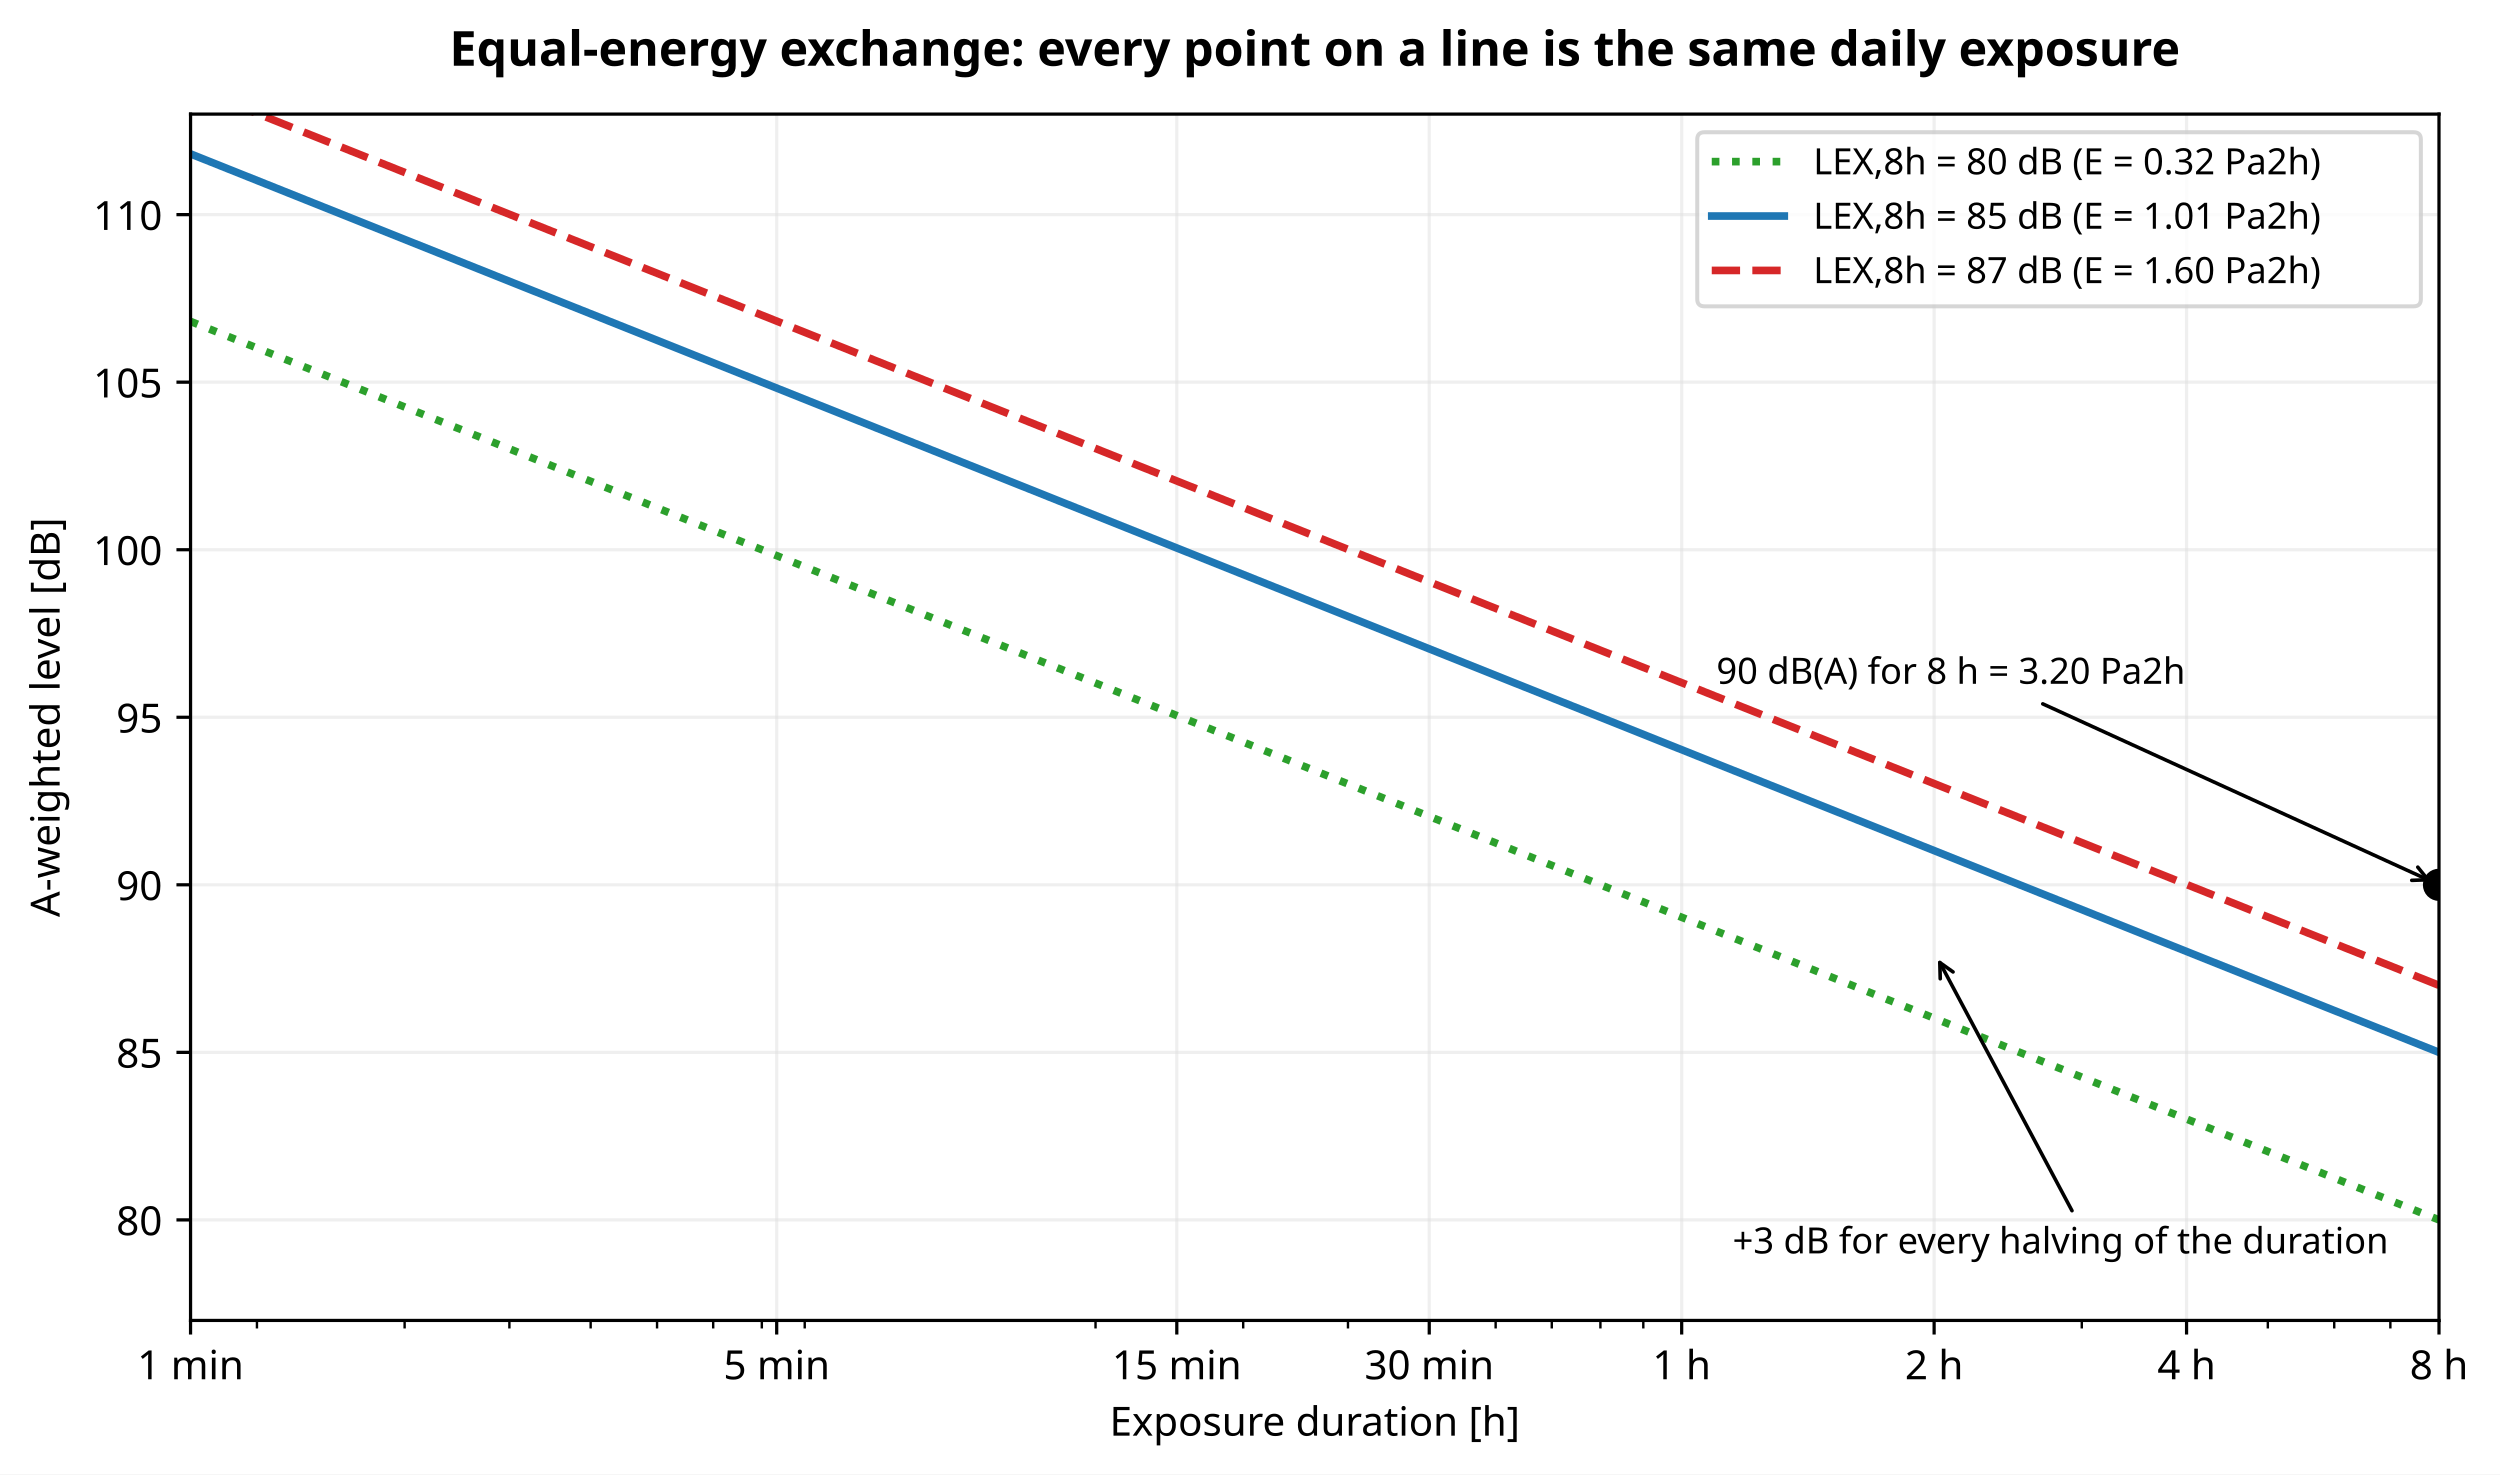
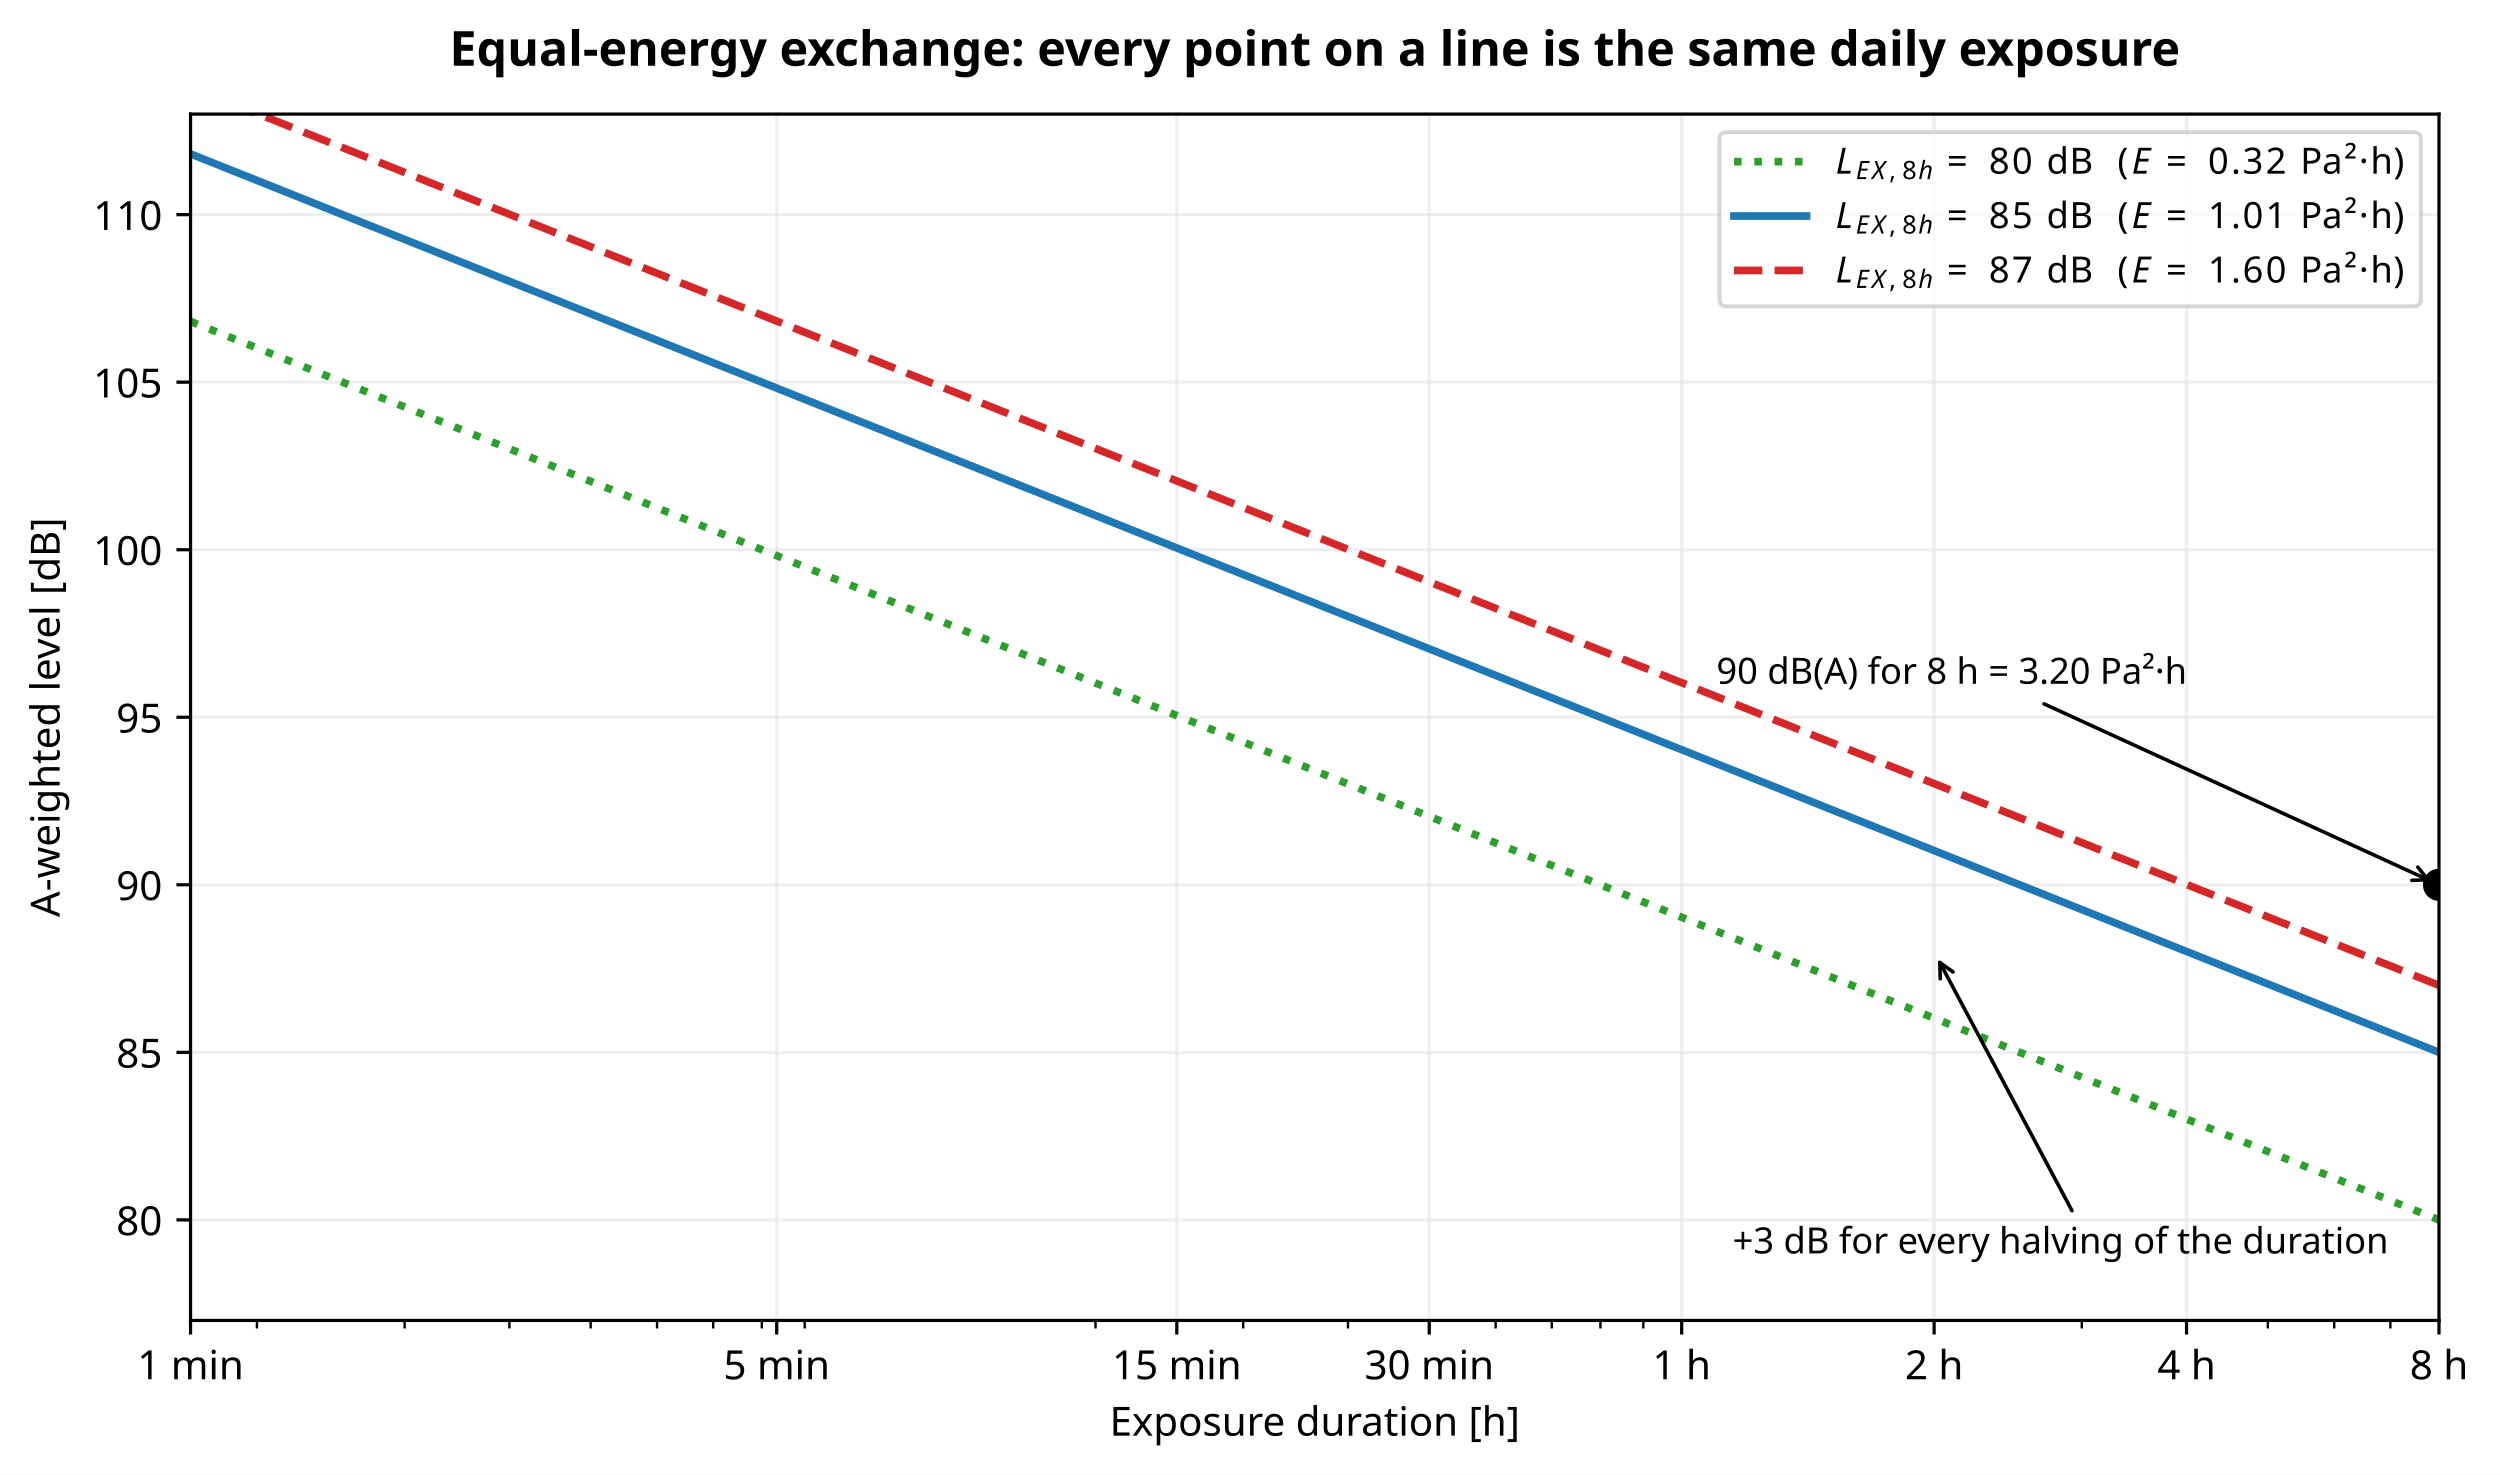
<svg xmlns="http://www.w3.org/2000/svg" xmlns:xlink="http://www.w3.org/1999/xlink" width="620.427pt" height="365.896pt" viewBox="0 0 620.427 365.896" version="1.1">
  <defs>
    <style type="text/css">*{stroke-linejoin: round; stroke-linecap: butt}</style>
  </defs>
  <g id="figure_1">
    <g id="patch_1">
      <path d="M 0 365.896  L 620.427 365.896  L 620.427 0  L 0 0  z " style="fill: #ffffff" />
    </g>
    <g id="axes_1">
      <g id="patch_2">
        <path d="M 47.288 327.694  L 605.288 327.694  L 605.288 28.318  L 47.288 28.318  z " style="fill: #ffffff" />
      </g>
      <g id="matplotlib.axis_1">
        <g id="xtick_1">
          <g id="line2d_1">
            <path d="M 47.288 327.694  L 47.288 28.318  " clip-path="url(#p1dae5eba47)" style="fill: none; stroke: #e0e0e0; stroke-opacity: 0.5; stroke-width: 0.8; stroke-linecap: square" />
          </g>
          <g id="line2d_2">
            <defs>
              <path id="m3d27035b55" d="M 0 0  L 0 3.5  " style="stroke: #000000; stroke-width: 0.8" />
            </defs>
            <g>
              <use xlink:href="#m3d27035b55" x="47.288" y="327.694" style="stroke: #000000; stroke-width: 0.8" />
            </g>
          </g>
          <g id="text_1">
            <text style="font-size: 10px; font-family: sans-serif; text-anchor: middle" x="47.288" y="342.293" transform="rotate(-0 47.28828 342.2926)">1 min</text>
          </g>
        </g>
        <g id="xtick_2">
          <g id="line2d_3">
            <path d="M 192.753 327.694  L 192.753 28.318  " clip-path="url(#p1dae5eba47)" style="fill: none; stroke: #e0e0e0; stroke-opacity: 0.5; stroke-width: 0.8; stroke-linecap: square" />
          </g>
          <g id="line2d_4">
            <g>
              <use xlink:href="#m3d27035b55" x="192.753" y="327.694" style="stroke: #000000; stroke-width: 0.8" />
            </g>
          </g>
          <g id="text_2">
            <text style="font-size: 10px; font-family: sans-serif; text-anchor: middle" x="192.753" y="342.293" transform="rotate(-0 192.7527 342.2926)">5 min</text>
          </g>
        </g>
        <g id="xtick_3">
          <g id="line2d_5">
            <path d="M 292.048 327.694  L 292.048 28.318  " clip-path="url(#p1dae5eba47)" style="fill: none; stroke: #e0e0e0; stroke-opacity: 0.5; stroke-width: 0.8; stroke-linecap: square" />
          </g>
          <g id="line2d_6">
            <g>
              <use xlink:href="#m3d27035b55" x="292.048" y="327.694" style="stroke: #000000; stroke-width: 0.8" />
            </g>
          </g>
          <g id="text_3">
            <text style="font-size: 10px; font-family: sans-serif; text-anchor: middle" x="292.048" y="342.293" transform="rotate(-0 292.0477 342.2926)">15 min</text>
          </g>
        </g>
        <g id="xtick_4">
          <g id="line2d_7">
            <path d="M 354.696 327.694  L 354.696 28.318  " clip-path="url(#p1dae5eba47)" style="fill: none; stroke: #e0e0e0; stroke-opacity: 0.5; stroke-width: 0.8; stroke-linecap: square" />
          </g>
          <g id="line2d_8">
            <g>
              <use xlink:href="#m3d27035b55" x="354.696" y="327.694" style="stroke: #000000; stroke-width: 0.8" />
            </g>
          </g>
          <g id="text_4">
            <text style="font-size: 10px; font-family: sans-serif; text-anchor: middle" x="354.696" y="342.293" transform="rotate(-0 354.6958 342.2926)">30 min</text>
          </g>
        </g>
        <g id="xtick_5">
          <g id="line2d_9">
            <path d="M 417.344 327.694  L 417.344 28.318  " clip-path="url(#p1dae5eba47)" style="fill: none; stroke: #e0e0e0; stroke-opacity: 0.5; stroke-width: 0.8; stroke-linecap: square" />
          </g>
          <g id="line2d_10">
            <g>
              <use xlink:href="#m3d27035b55" x="417.344" y="327.694" style="stroke: #000000; stroke-width: 0.8" />
            </g>
          </g>
          <g id="text_5">
            <text style="font-size: 10px; font-family: sans-serif; text-anchor: middle" x="417.344" y="342.293" transform="rotate(-0 417.3439 342.2926)">1 h</text>
          </g>
        </g>
        <g id="xtick_6">
          <g id="line2d_11">
            <path d="M 479.992 327.694  L 479.992 28.318  " clip-path="url(#p1dae5eba47)" style="fill: none; stroke: #e0e0e0; stroke-opacity: 0.5; stroke-width: 0.8; stroke-linecap: square" />
          </g>
          <g id="line2d_12">
            <g>
              <use xlink:href="#m3d27035b55" x="479.992" y="327.694" style="stroke: #000000; stroke-width: 0.8" />
            </g>
          </g>
          <g id="text_6">
            <text style="font-size: 10px; font-family: sans-serif; text-anchor: middle" x="479.992" y="342.293" transform="rotate(-0 479.992 342.2926)">2 h</text>
          </g>
        </g>
        <g id="xtick_7">
          <g id="line2d_13">
            <path d="M 542.64 327.694  L 542.64 28.318  " clip-path="url(#p1dae5eba47)" style="fill: none; stroke: #e0e0e0; stroke-opacity: 0.5; stroke-width: 0.8; stroke-linecap: square" />
          </g>
          <g id="line2d_14">
            <g>
              <use xlink:href="#m3d27035b55" x="542.64" y="327.694" style="stroke: #000000; stroke-width: 0.8" />
            </g>
          </g>
          <g id="text_7">
            <text style="font-size: 10px; font-family: sans-serif; text-anchor: middle" x="542.64" y="342.293" transform="rotate(-0 542.6402 342.2926)">4 h</text>
          </g>
        </g>
        <g id="xtick_8">
          <g id="line2d_15">
            <path d="M 605.288 327.694  L 605.288 28.318  " clip-path="url(#p1dae5eba47)" style="fill: none; stroke: #e0e0e0; stroke-opacity: 0.5; stroke-width: 0.8; stroke-linecap: square" />
          </g>
          <g id="line2d_16">
            <g>
              <use xlink:href="#m3d27035b55" x="605.288" y="327.694" style="stroke: #000000; stroke-width: 0.8" />
            </g>
          </g>
          <g id="text_8">
            <text style="font-size: 10px; font-family: sans-serif; text-anchor: middle" x="605.288" y="342.293" transform="rotate(-0 605.2883 342.2926)">8 h</text>
          </g>
        </g>
        <g id="xtick_9">
          <g id="line2d_17">
            <defs>
              <path id="md1b22fa4b4" d="M 0 0  L 0 2  " style="stroke: #000000; stroke-width: 0.6" />
            </defs>
            <g>
              <use xlink:href="#md1b22fa4b4" x="63.767" y="327.694" style="stroke: #000000; stroke-width: 0.6" />
            </g>
          </g>
        </g>
        <g id="xtick_10">
          <g id="line2d_18">
            <g>
              <use xlink:href="#md1b22fa4b4" x="100.414" y="327.694" style="stroke: #000000; stroke-width: 0.6" />
            </g>
          </g>
        </g>
        <g id="xtick_11">
          <g id="line2d_19">
            <g>
              <use xlink:href="#md1b22fa4b4" x="126.415" y="327.694" style="stroke: #000000; stroke-width: 0.6" />
            </g>
          </g>
        </g>
        <g id="xtick_12">
          <g id="line2d_20">
            <g>
              <use xlink:href="#md1b22fa4b4" x="146.583" y="327.694" style="stroke: #000000; stroke-width: 0.6" />
            </g>
          </g>
        </g>
        <g id="xtick_13">
          <g id="line2d_21">
            <g>
              <use xlink:href="#md1b22fa4b4" x="163.062" y="327.694" style="stroke: #000000; stroke-width: 0.6" />
            </g>
          </g>
        </g>
        <g id="xtick_14">
          <g id="line2d_22">
            <g>
              <use xlink:href="#md1b22fa4b4" x="176.994" y="327.694" style="stroke: #000000; stroke-width: 0.6" />
            </g>
          </g>
        </g>
        <g id="xtick_15">
          <g id="line2d_23">
            <g>
              <use xlink:href="#md1b22fa4b4" x="189.063" y="327.694" style="stroke: #000000; stroke-width: 0.6" />
            </g>
          </g>
        </g>
        <g id="xtick_16">
          <g id="line2d_24">
            <g>
              <use xlink:href="#md1b22fa4b4" x="199.709" y="327.694" style="stroke: #000000; stroke-width: 0.6" />
            </g>
          </g>
        </g>
        <g id="xtick_17">
          <g id="line2d_25">
            <g>
              <use xlink:href="#md1b22fa4b4" x="271.879" y="327.694" style="stroke: #000000; stroke-width: 0.6" />
            </g>
          </g>
        </g>
        <g id="xtick_18">
          <g id="line2d_26">
            <g>
              <use xlink:href="#md1b22fa4b4" x="308.526" y="327.694" style="stroke: #000000; stroke-width: 0.6" />
            </g>
          </g>
        </g>
        <g id="xtick_19">
          <g id="line2d_27">
            <g>
              <use xlink:href="#md1b22fa4b4" x="334.528" y="327.694" style="stroke: #000000; stroke-width: 0.6" />
            </g>
          </g>
        </g>
        <g id="xtick_20">
          <g id="line2d_28">
            <g>
              <use xlink:href="#md1b22fa4b4" x="371.174" y="327.694" style="stroke: #000000; stroke-width: 0.6" />
            </g>
          </g>
        </g>
        <g id="xtick_21">
          <g id="line2d_29">
            <g>
              <use xlink:href="#md1b22fa4b4" x="385.107" y="327.694" style="stroke: #000000; stroke-width: 0.6" />
            </g>
          </g>
        </g>
        <g id="xtick_22">
          <g id="line2d_30">
            <g>
              <use xlink:href="#md1b22fa4b4" x="397.176" y="327.694" style="stroke: #000000; stroke-width: 0.6" />
            </g>
          </g>
        </g>
        <g id="xtick_23">
          <g id="line2d_31">
            <g>
              <use xlink:href="#md1b22fa4b4" x="407.821" y="327.694" style="stroke: #000000; stroke-width: 0.6" />
            </g>
          </g>
        </g>
        <g id="xtick_24">
          <g id="line2d_32">
            <g>
              <use xlink:href="#md1b22fa4b4" x="516.639" y="327.694" style="stroke: #000000; stroke-width: 0.6" />
            </g>
          </g>
        </g>
        <g id="xtick_25">
          <g id="line2d_33">
            <g>
              <use xlink:href="#md1b22fa4b4" x="562.808" y="327.694" style="stroke: #000000; stroke-width: 0.6" />
            </g>
          </g>
        </g>
        <g id="xtick_26">
          <g id="line2d_34">
            <g>
              <use xlink:href="#md1b22fa4b4" x="579.287" y="327.694" style="stroke: #000000; stroke-width: 0.6" />
            </g>
          </g>
        </g>
        <g id="xtick_27">
          <g id="line2d_35">
            <g>
              <use xlink:href="#md1b22fa4b4" x="593.219" y="327.694" style="stroke: #000000; stroke-width: 0.6" />
            </g>
          </g>
        </g>
        <g id="text_9">
          <text style="font-size: 10px; font-family: sans-serif; text-anchor: middle" x="326.288" y="356.293" transform="rotate(-0 326.2883 356.2933)">Exposure duration [h]</text>
        </g>
      </g>
      <g id="matplotlib.axis_2">
        <g id="ytick_1">
          <g id="line2d_36">
            <path d="M 47.288 302.746  L 605.288 302.746  " clip-path="url(#p1dae5eba47)" style="fill: none; stroke: #e0e0e0; stroke-opacity: 0.5; stroke-width: 0.8; stroke-linecap: square" />
          </g>
          <g id="line2d_37">
            <defs>
              <path id="mef640d9f3a" d="M 0 0  L -3.5 0  " style="stroke: #000000; stroke-width: 0.8" />
            </defs>
            <g>
              <use xlink:href="#mef640d9f3a" x="47.288" y="302.746" style="stroke: #000000; stroke-width: 0.8" />
            </g>
          </g>
          <g id="text_10">
            <text style="font-size: 10px; font-family: sans-serif; text-anchor: end" x="40.288" y="306.545" transform="rotate(-0 40.28828 306.545)">80</text>
          </g>
        </g>
        <g id="ytick_2">
          <g id="line2d_38">
            <path d="M 47.288 261.166  L 605.288 261.166  " clip-path="url(#p1dae5eba47)" style="fill: none; stroke: #e0e0e0; stroke-opacity: 0.5; stroke-width: 0.8; stroke-linecap: square" />
          </g>
          <g id="line2d_39">
            <g>
              <use xlink:href="#mef640d9f3a" x="47.288" y="261.166" style="stroke: #000000; stroke-width: 0.8" />
            </g>
          </g>
          <g id="text_11">
            <text style="font-size: 10px; font-family: sans-serif; text-anchor: end" x="40.288" y="264.965" transform="rotate(-0 40.28828 264.965)">85</text>
          </g>
        </g>
        <g id="ytick_3">
          <g id="line2d_40">
            <path d="M 47.288 219.586  L 605.288 219.586  " clip-path="url(#p1dae5eba47)" style="fill: none; stroke: #e0e0e0; stroke-opacity: 0.5; stroke-width: 0.8; stroke-linecap: square" />
          </g>
          <g id="line2d_41">
            <g>
              <use xlink:href="#mef640d9f3a" x="47.288" y="219.586" style="stroke: #000000; stroke-width: 0.8" />
            </g>
          </g>
          <g id="text_12">
            <text style="font-size: 10px; font-family: sans-serif; text-anchor: end" x="40.288" y="223.385" transform="rotate(-0 40.28828 223.385)">90</text>
          </g>
        </g>
        <g id="ytick_4">
          <g id="line2d_42">
            <path d="M 47.288 178.006  L 605.288 178.006  " clip-path="url(#p1dae5eba47)" style="fill: none; stroke: #e0e0e0; stroke-opacity: 0.5; stroke-width: 0.8; stroke-linecap: square" />
          </g>
          <g id="line2d_43">
            <g>
              <use xlink:href="#mef640d9f3a" x="47.288" y="178.006" style="stroke: #000000; stroke-width: 0.8" />
            </g>
          </g>
          <g id="text_13">
            <text style="font-size: 10px; font-family: sans-serif; text-anchor: end" x="40.288" y="181.805" transform="rotate(-0 40.28828 181.805)">95</text>
          </g>
        </g>
        <g id="ytick_5">
          <g id="line2d_44">
            <path d="M 47.288 136.426  L 605.288 136.426  " clip-path="url(#p1dae5eba47)" style="fill: none; stroke: #e0e0e0; stroke-opacity: 0.5; stroke-width: 0.8; stroke-linecap: square" />
          </g>
          <g id="line2d_45">
            <g>
              <use xlink:href="#mef640d9f3a" x="47.288" y="136.426" style="stroke: #000000; stroke-width: 0.8" />
            </g>
          </g>
          <g id="text_14">
            <text style="font-size: 10px; font-family: sans-serif; text-anchor: end" x="40.288" y="140.225" transform="rotate(-0 40.28828 140.225)">100</text>
          </g>
        </g>
        <g id="ytick_6">
          <g id="line2d_46">
            <path d="M 47.288 94.846  L 605.288 94.846  " clip-path="url(#p1dae5eba47)" style="fill: none; stroke: #e0e0e0; stroke-opacity: 0.5; stroke-width: 0.8; stroke-linecap: square" />
          </g>
          <g id="line2d_47">
            <g>
              <use xlink:href="#mef640d9f3a" x="47.288" y="94.846" style="stroke: #000000; stroke-width: 0.8" />
            </g>
          </g>
          <g id="text_15">
            <text style="font-size: 10px; font-family: sans-serif; text-anchor: end" x="40.288" y="98.645" transform="rotate(-0 40.28828 98.64495)">105</text>
          </g>
        </g>
        <g id="ytick_7">
          <g id="line2d_48">
            <path d="M 47.288 53.266  L 605.288 53.266  " clip-path="url(#p1dae5eba47)" style="fill: none; stroke: #e0e0e0; stroke-opacity: 0.5; stroke-width: 0.8; stroke-linecap: square" />
          </g>
          <g id="line2d_49">
            <g>
              <use xlink:href="#mef640d9f3a" x="47.288" y="53.266" style="stroke: #000000; stroke-width: 0.8" />
            </g>
          </g>
          <g id="text_16">
            <text style="font-size: 10px; font-family: sans-serif; text-anchor: end" x="40.288" y="57.065" transform="rotate(-0 40.28828 57.06495)">110</text>
          </g>
        </g>
        <g id="text_17">
          <text style="font-size: 10px; font-family: sans-serif; text-anchor: middle" x="14.798" y="178.006" transform="rotate(-90 14.79844 178.0061)">A-weighted level [dB]</text>
        </g>
      </g>
      <g id="line2d_50">
        <path d="M 47.288 79.774  L 56.746 83.553  L 66.204 87.332  L 75.661 91.112  L 85.119 94.891  L 94.576 98.67  L 104.034 102.449  L 113.492 106.228  L 122.949 110.008  L 132.407 113.787  L 141.865 117.566  L 151.322 121.345  L 160.78 125.124  L 170.237 128.904  L 179.695 132.683  L 189.153 136.462  L 198.61 140.241  L 208.068 144.02  L 217.526 147.799  L 226.983 151.579  L 236.441 155.358  L 245.898 159.137  L 255.356 162.916  L 264.814 166.695  L 274.271 170.475  L 283.729 174.254  L 293.187 178.033  L 302.644 181.812  L 312.102 185.591  L 321.559 189.371  L 331.017 193.15  L 340.475 196.929  L 349.932 200.708  L 359.39 204.487  L 368.848 208.266  L 378.305 212.046  L 387.763 215.825  L 397.22 219.604  L 406.678 223.383  L 416.136 227.162  L 425.593 230.942  L 435.051 234.721  L 444.509 238.5  L 453.966 242.279  L 463.424 246.058  L 472.882 249.838  L 482.339 253.617  L 491.797 257.396  L 501.254 261.175  L 510.712 264.954  L 520.17 268.733  L 529.627 272.513  L 539.085 276.292  L 548.543 280.071  L 558 283.85  L 567.458 287.629  L 576.915 291.409  L 586.373 295.188  L 595.831 298.967  L 605.288 302.746  " clip-path="url(#p1dae5eba47)" style="fill: none; stroke-dasharray: 1.9,3.135; stroke-dashoffset: 0; stroke: #2ca02c; stroke-width: 1.9" />
      </g>
      <g id="line2d_51">
        <path d="M 47.288 38.194  L 56.746 41.973  L 66.204 45.752  L 75.661 49.532  L 85.119 53.311  L 94.576 57.09  L 104.034 60.869  L 113.492 64.648  L 122.949 68.428  L 132.407 72.207  L 141.865 75.986  L 151.322 79.765  L 160.78 83.544  L 170.237 87.324  L 179.695 91.103  L 189.153 94.882  L 198.61 98.661  L 208.068 102.44  L 217.526 106.219  L 226.983 109.999  L 236.441 113.778  L 245.898 117.557  L 255.356 121.336  L 264.814 125.115  L 274.271 128.895  L 283.729 132.674  L 293.187 136.453  L 302.644 140.232  L 312.102 144.011  L 321.559 147.791  L 331.017 151.57  L 340.475 155.349  L 349.932 159.128  L 359.39 162.907  L 368.848 166.686  L 378.305 170.466  L 387.763 174.245  L 397.22 178.024  L 406.678 181.803  L 416.136 185.582  L 425.593 189.362  L 435.051 193.141  L 444.509 196.92  L 453.966 200.699  L 463.424 204.478  L 472.882 208.258  L 482.339 212.037  L 491.797 215.816  L 501.254 219.595  L 510.712 223.374  L 520.17 227.153  L 529.627 230.933  L 539.085 234.712  L 548.543 238.491  L 558 242.27  L 567.458 246.049  L 576.915 249.829  L 586.373 253.608  L 595.831 257.387  L 605.288 261.166  " clip-path="url(#p1dae5eba47)" style="fill: none; stroke: #1f77b4; stroke-width: 1.9; stroke-linecap: square" />
      </g>
      <g id="line2d_52">
        <path d="M 47.288 21.562  L 56.746 25.341  L 66.204 29.12  L 75.661 32.9  L 85.119 36.679  L 94.576 40.458  L 104.034 44.237  L 113.492 48.016  L 122.949 51.796  L 132.407 55.575  L 141.865 59.354  L 151.322 63.133  L 160.78 66.912  L 170.237 70.692  L 179.695 74.471  L 189.153 78.25  L 198.61 82.029  L 208.068 85.808  L 217.526 89.587  L 226.983 93.367  L 236.441 97.146  L 245.898 100.925  L 255.356 104.704  L 264.814 108.483  L 274.271 112.263  L 283.729 116.042  L 293.187 119.821  L 302.644 123.6  L 312.102 127.379  L 321.559 131.159  L 331.017 134.938  L 340.475 138.717  L 349.932 142.496  L 359.39 146.275  L 368.848 150.054  L 378.305 153.834  L 387.763 157.613  L 397.22 161.392  L 406.678 165.171  L 416.136 168.95  L 425.593 172.73  L 435.051 176.509  L 444.509 180.288  L 453.966 184.067  L 463.424 187.846  L 472.882 191.626  L 482.339 195.405  L 491.797 199.184  L 501.254 202.963  L 510.712 206.742  L 520.17 210.521  L 529.627 214.301  L 539.085 218.08  L 548.543 221.859  L 558 225.638  L 567.458 229.417  L 576.915 233.197  L 586.373 236.976  L 595.831 240.755  L 605.288 244.534  " clip-path="url(#p1dae5eba47)" style="fill: none; stroke-dasharray: 7.03,3.04; stroke-dashoffset: 0; stroke: #d62728; stroke-width: 1.9" />
      </g>
      <g id="line2d_53">
        <defs>
          <path id="m55d2caf8b6" d="M 0 3.5  C 0.928 3.5 1.819 3.131 2.475 2.475  C 3.131 1.819 3.5 0.928 3.5 0  C 3.5 -0.928 3.131 -1.819 2.475 -2.475  C 1.819 -3.131 0.928 -3.5 0 -3.5  C -0.928 -3.5 -1.819 -3.131 -2.475 -2.475  C -3.131 -1.819 -3.5 -0.928 -3.5 0  C -3.5 0.928 -3.131 1.819 -2.475 2.475  C -1.819 3.131 -0.928 3.5 0 3.5  z " style="stroke: #000000" />
        </defs>
        <g clip-path="url(#p1dae5eba47)">
          <use xlink:href="#m55d2caf8b6" x="605.288" y="219.586" style="stroke: #000000" />
        </g>
      </g>
      <g id="patch_3">
        <path d="M 47.288 327.694  L 47.288 28.318  " style="fill: none; stroke: #000000; stroke-width: 0.8; stroke-linejoin: miter; stroke-linecap: square" />
      </g>
      <g id="patch_4">
        <path d="M 605.288 327.694  L 605.288 28.318  " style="fill: none; stroke: #000000; stroke-width: 0.8; stroke-linejoin: miter; stroke-linecap: square" />
      </g>
      <g id="patch_5">
        <path d="M 47.288 327.694  L 605.288 327.694  " style="fill: none; stroke: #000000; stroke-width: 0.8; stroke-linejoin: miter; stroke-linecap: square" />
      </g>
      <g id="patch_6">
        <path d="M 47.288 28.318  L 605.288 28.318  " style="fill: none; stroke: #000000; stroke-width: 0.8; stroke-linejoin: miter; stroke-linecap: square" />
      </g>
      <g id="patch_7">
-         <path d="M 506.957 174.681  Q 555.212 196.718 602.551 218.336  " style="fill: none; stroke: #000000; stroke-width: 0.9; stroke-linecap: round" />
-         <path d="M 600.024 215.204  L 602.551 218.336  L 598.529 218.478  " style="fill: none; stroke: #000000; stroke-width: 0.9; stroke-linecap: round" />
+         <path d="M 507.282 174.684  Q 555.377 196.719 602.558 218.335  " style="fill: none; stroke: #000000; stroke-width: 0.9; stroke-linecap: round" />
+         <path d="M 600.035 215.199  L 602.558 218.335  L 598.535 218.472  " style="fill: none; stroke: #000000; stroke-width: 0.9; stroke-linecap: round" />
      </g>
      <g id="text_18">
-         <text style="font-size: 9px; font-family: sans-serif; text-anchor: start" x="425.958" y="169.69" transform="rotate(-0 425.9582 169.6901)">90 dB(A) for 8 h = 3.20 Pa2h</text>
+         <text style="font-size: 9px; font-family: sans-serif; text-anchor: start" x="425.958" y="169.69" transform="rotate(-0 425.9582 169.6901)">90 dB(A) for 8 h = 3.20 Pa²·h</text>
      </g>
      <g id="patch_8">
        <path d="M 514.205 300.457  Q 497.569 269.221 481.407 238.875  " style="fill: none; stroke: #000000; stroke-width: 0.9; stroke-linecap: round" />
        <path d="M 481.51 242.898  L 481.407 238.875  L 484.688 241.206  " style="fill: none; stroke: #000000; stroke-width: 0.9; stroke-linecap: round" />
      </g>
      <g id="text_19">
        <text style="font-size: 9px; font-family: sans-serif; text-anchor: start" x="429.976" y="311.062" transform="rotate(-0 429.9759 311.0621)">+3 dB for every halving of the duration</text>
      </g>
      <g id="text_20">
        <text style="font-weight: 700; font-size: 12px; font-family: sans-serif; text-anchor: middle" x="326.288" y="16.318" transform="rotate(-0 326.2883 16.31812)">Equal-energy exchange: every point on a line is the same daily exposure</text>
      </g>
      <g id="legend_1">
        <g id="patch_9">
-           <path d="M 423.007 76.02  L 598.988 76.02  Q 600.788 76.02 600.788 74.22  L 600.788 34.618  Q 600.788 32.818 598.988 32.818  L 423.007 32.818  Q 421.207 32.818 421.207 34.618  L 421.207 74.22  Q 421.207 76.02 423.007 76.02  z " style="fill: #ffffff; opacity: 0.8; stroke: #cccccc; stroke-linejoin: miter" />
+           <path d="M 428.528 76.024  L 598.988 76.024  Q 600.788 76.024 600.788 74.224  L 600.788 34.618  Q 600.788 32.818 598.988 32.818  L 428.528 32.818  Q 426.728 32.818 426.728 34.618  L 426.728 74.224  Q 426.728 76.024 428.528 76.024  z " style="fill: #ffffff; opacity: 0.8; stroke: #cccccc; stroke-linejoin: miter" />
        </g>
        <g id="line2d_54">
-           <path d="M 424.807 40.107  L 433.807 40.107  L 442.807 40.107  " style="fill: none; stroke-dasharray: 1.9,3.135; stroke-dashoffset: 0; stroke: #2ca02c; stroke-width: 1.9" />
+           <path d="M 430.328 40.108  L 439.328 40.108  L 448.328 40.108  " style="fill: none; stroke-dasharray: 1.9,3.135; stroke-dashoffset: 0; stroke: #2ca02c; stroke-width: 1.9" />
        </g>
        <g id="text_21">
-           <text style="font-size: 9px; font-family: sans-serif; text-anchor: start" x="450.007" y="43.257" transform="rotate(-0 450.0073 43.25672)">LEX,8h = 80 dB  (E = 0.32 Pa2h)</text>
+           <g transform="translate(455.5283 43.25812)">
+             <text>
+               <tspan x="0" y="-0.156" style="font-style: oblique; font-size: 9px; font-family: sans-serif">L</tspan>
+               <tspan x="73.484" y="-0.156" style="font-style: oblique; font-size: 9px; font-family: sans-serif">E</tspan>
+               <tspan x="5.014" y="1.194" style="font-style: oblique; font-size: 6.3px; font-family: sans-serif">E</tspan>
+               <tspan x="8.995" y="1.194" style="font-style: oblique; font-size: 6.3px; font-family: sans-serif">X</tspan>
+               <tspan x="20.549" y="1.194" style="font-style: oblique; font-size: 6.3px; font-family: sans-serif">h</tspan>
+               <tspan x="13.311" y="1.194" style="font-size: 6.3px; font-family: sans-serif">,</tspan>
+               <tspan x="16.541" y="1.194" style="font-size: 6.3px; font-family: sans-serif">8</tspan>
+               <tspan x="24.788" y="-0.156" style="font-size: 9px; font-family: sans-serif"> </tspan>
+               <tspan x="27.649" y="-0.156" style="font-size: 9px; font-family: sans-serif">=</tspan>
+               <tspan x="35.19" y="-0.156" style="font-size: 9px; font-family: sans-serif"> </tspan>
+               <tspan x="38.05" y="-0.156" style="font-size: 9px; font-family: sans-serif">8</tspan>
+               <tspan x="43.777" y="-0.156" style="font-size: 9px; font-family: sans-serif">0</tspan>
+               <tspan x="49.503" y="-0.156" style="font-size: 9px; font-family: sans-serif"> </tspan>
+               <tspan x="52.363" y="-0.156" style="font-size: 9px; font-family: sans-serif">d</tspan>
+               <tspan x="58.076" y="-0.156" style="font-size: 9px; font-family: sans-serif">B</tspan>
+               <tspan x="64.251" y="-0.156" style="font-size: 9px; font-family: sans-serif"> </tspan>
+               <tspan x="67.112" y="-0.156" style="font-size: 9px; font-family: sans-serif"> </tspan>
+               <tspan x="69.972" y="-0.156" style="font-size: 9px; font-family: sans-serif">(</tspan>
+               <tspan x="79.17" y="-0.156" style="font-size: 9px; font-family: sans-serif"> </tspan>
+               <tspan x="82.031" y="-0.156" style="font-size: 9px; font-family: sans-serif">=</tspan>
+               <tspan x="89.572" y="-0.156" style="font-size: 9px; font-family: sans-serif"> </tspan>
+               <tspan x="92.433" y="-0.156" style="font-size: 9px; font-family: sans-serif">0</tspan>
+               <tspan x="98.159" y="-0.156" style="font-size: 9px; font-family: sans-serif">.</tspan>
+               <tspan x="101.02" y="-0.156" style="font-size: 9px; font-family: sans-serif">3</tspan>
+               <tspan x="106.746" y="-0.156" style="font-size: 9px; font-family: sans-serif">2</tspan>
+               <tspan x="112.472" y="-0.156" style="font-size: 9px; font-family: sans-serif"> </tspan>
+               <tspan x="115.333" y="-0.156" style="font-size: 9px; font-family: sans-serif">P</tspan>
+               <tspan x="120.76" y="-0.156" style="font-size: 9px; font-family: sans-serif">a</tspan>
+               <tspan x="126.275" y="-0.156" style="font-size: 9px; font-family: sans-serif">²</tspan>
+               <tspan x="129.883" y="-0.156" style="font-size: 9px; font-family: sans-serif">·</tspan>
+               <tspan x="132.744" y="-0.156" style="font-size: 9px; font-family: sans-serif">h</tspan>
+               <tspan x="138.448" y="-0.156" style="font-size: 9px; font-family: sans-serif">)</tspan>
+             </text>
+           </g>
        </g>
        <g id="line2d_55">
-           <path d="M 424.807 53.607  L 433.807 53.607  L 442.807 53.607  " style="fill: none; stroke: #1f77b4; stroke-width: 1.9; stroke-linecap: square" />
+           <path d="M 430.328 53.61  L 439.328 53.61  L 448.328 53.61  " style="fill: none; stroke: #1f77b4; stroke-width: 1.9; stroke-linecap: square" />
        </g>
        <g id="text_22">
-           <text style="font-size: 9px; font-family: sans-serif; text-anchor: start" x="450.007" y="56.757" transform="rotate(-0 450.0073 56.75742)">LEX,8h = 85 dB  (E = 1.01 Pa2h)</text>
+           <g transform="translate(455.5283 56.76023)">
+             <text>
+               <tspan x="0" y="-0.156" style="font-style: oblique; font-size: 9px; font-family: sans-serif">L</tspan>
+               <tspan x="73.484" y="-0.156" style="font-style: oblique; font-size: 9px; font-family: sans-serif">E</tspan>
+               <tspan x="5.014" y="1.194" style="font-style: oblique; font-size: 6.3px; font-family: sans-serif">E</tspan>
+               <tspan x="8.995" y="1.194" style="font-style: oblique; font-size: 6.3px; font-family: sans-serif">X</tspan>
+               <tspan x="20.549" y="1.194" style="font-style: oblique; font-size: 6.3px; font-family: sans-serif">h</tspan>
+               <tspan x="13.311" y="1.194" style="font-size: 6.3px; font-family: sans-serif">,</tspan>
+               <tspan x="16.541" y="1.194" style="font-size: 6.3px; font-family: sans-serif">8</tspan>
+               <tspan x="24.788" y="-0.156" style="font-size: 9px; font-family: sans-serif"> </tspan>
+               <tspan x="27.649" y="-0.156" style="font-size: 9px; font-family: sans-serif">=</tspan>
+               <tspan x="35.19" y="-0.156" style="font-size: 9px; font-family: sans-serif"> </tspan>
+               <tspan x="38.05" y="-0.156" style="font-size: 9px; font-family: sans-serif">8</tspan>
+               <tspan x="43.777" y="-0.156" style="font-size: 9px; font-family: sans-serif">5</tspan>
+               <tspan x="49.503" y="-0.156" style="font-size: 9px; font-family: sans-serif"> </tspan>
+               <tspan x="52.363" y="-0.156" style="font-size: 9px; font-family: sans-serif">d</tspan>
+               <tspan x="58.076" y="-0.156" style="font-size: 9px; font-family: sans-serif">B</tspan>
+               <tspan x="64.251" y="-0.156" style="font-size: 9px; font-family: sans-serif"> </tspan>
+               <tspan x="67.112" y="-0.156" style="font-size: 9px; font-family: sans-serif"> </tspan>
+               <tspan x="69.972" y="-0.156" style="font-size: 9px; font-family: sans-serif">(</tspan>
+               <tspan x="79.17" y="-0.156" style="font-size: 9px; font-family: sans-serif"> </tspan>
+               <tspan x="82.031" y="-0.156" style="font-size: 9px; font-family: sans-serif">=</tspan>
+               <tspan x="89.572" y="-0.156" style="font-size: 9px; font-family: sans-serif"> </tspan>
+               <tspan x="92.433" y="-0.156" style="font-size: 9px; font-family: sans-serif">1</tspan>
+               <tspan x="98.159" y="-0.156" style="font-size: 9px; font-family: sans-serif">.</tspan>
+               <tspan x="101.02" y="-0.156" style="font-size: 9px; font-family: sans-serif">0</tspan>
+               <tspan x="106.746" y="-0.156" style="font-size: 9px; font-family: sans-serif">1</tspan>
+               <tspan x="112.472" y="-0.156" style="font-size: 9px; font-family: sans-serif"> </tspan>
+               <tspan x="115.333" y="-0.156" style="font-size: 9px; font-family: sans-serif">P</tspan>
+               <tspan x="120.76" y="-0.156" style="font-size: 9px; font-family: sans-serif">a</tspan>
+               <tspan x="126.275" y="-0.156" style="font-size: 9px; font-family: sans-serif">²</tspan>
+               <tspan x="129.883" y="-0.156" style="font-size: 9px; font-family: sans-serif">·</tspan>
+               <tspan x="132.744" y="-0.156" style="font-size: 9px; font-family: sans-serif">h</tspan>
+               <tspan x="138.448" y="-0.156" style="font-size: 9px; font-family: sans-serif">)</tspan>
+             </text>
+           </g>
        </g>
        <g id="line2d_56">
-           <path d="M 424.807 67.108  L 433.807 67.108  L 442.807 67.108  " style="fill: none; stroke-dasharray: 7.03,3.04; stroke-dashoffset: 0; stroke: #d62728; stroke-width: 1.9" />
+           <path d="M 430.328 67.112  L 439.328 67.112  L 448.328 67.112  " style="fill: none; stroke-dasharray: 7.03,3.04; stroke-dashoffset: 0; stroke: #d62728; stroke-width: 1.9" />
        </g>
        <g id="text_23">
-           <text style="font-size: 9px; font-family: sans-serif; text-anchor: start" x="450.007" y="70.258" transform="rotate(-0 450.0073 70.25813)">LEX,8h = 87 dB  (E = 1.60 Pa2h)</text>
+           <g transform="translate(455.5283 70.26234)">
+             <text>
+               <tspan x="0" y="-0.156" style="font-style: oblique; font-size: 9px; font-family: sans-serif">L</tspan>
+               <tspan x="73.484" y="-0.156" style="font-style: oblique; font-size: 9px; font-family: sans-serif">E</tspan>
+               <tspan x="5.014" y="1.194" style="font-style: oblique; font-size: 6.3px; font-family: sans-serif">E</tspan>
+               <tspan x="8.995" y="1.194" style="font-style: oblique; font-size: 6.3px; font-family: sans-serif">X</tspan>
+               <tspan x="20.549" y="1.194" style="font-style: oblique; font-size: 6.3px; font-family: sans-serif">h</tspan>
+               <tspan x="13.311" y="1.194" style="font-size: 6.3px; font-family: sans-serif">,</tspan>
+               <tspan x="16.541" y="1.194" style="font-size: 6.3px; font-family: sans-serif">8</tspan>
+               <tspan x="24.788" y="-0.156" style="font-size: 9px; font-family: sans-serif"> </tspan>
+               <tspan x="27.649" y="-0.156" style="font-size: 9px; font-family: sans-serif">=</tspan>
+               <tspan x="35.19" y="-0.156" style="font-size: 9px; font-family: sans-serif"> </tspan>
+               <tspan x="38.05" y="-0.156" style="font-size: 9px; font-family: sans-serif">8</tspan>
+               <tspan x="43.777" y="-0.156" style="font-size: 9px; font-family: sans-serif">7</tspan>
+               <tspan x="49.503" y="-0.156" style="font-size: 9px; font-family: sans-serif"> </tspan>
+               <tspan x="52.363" y="-0.156" style="font-size: 9px; font-family: sans-serif">d</tspan>
+               <tspan x="58.076" y="-0.156" style="font-size: 9px; font-family: sans-serif">B</tspan>
+               <tspan x="64.251" y="-0.156" style="font-size: 9px; font-family: sans-serif"> </tspan>
+               <tspan x="67.112" y="-0.156" style="font-size: 9px; font-family: sans-serif"> </tspan>
+               <tspan x="69.972" y="-0.156" style="font-size: 9px; font-family: sans-serif">(</tspan>
+               <tspan x="79.17" y="-0.156" style="font-size: 9px; font-family: sans-serif"> </tspan>
+               <tspan x="82.031" y="-0.156" style="font-size: 9px; font-family: sans-serif">=</tspan>
+               <tspan x="89.572" y="-0.156" style="font-size: 9px; font-family: sans-serif"> </tspan>
+               <tspan x="92.433" y="-0.156" style="font-size: 9px; font-family: sans-serif">1</tspan>
+               <tspan x="98.159" y="-0.156" style="font-size: 9px; font-family: sans-serif">.</tspan>
+               <tspan x="101.02" y="-0.156" style="font-size: 9px; font-family: sans-serif">6</tspan>
+               <tspan x="106.746" y="-0.156" style="font-size: 9px; font-family: sans-serif">0</tspan>
+               <tspan x="112.472" y="-0.156" style="font-size: 9px; font-family: sans-serif"> </tspan>
+               <tspan x="115.333" y="-0.156" style="font-size: 9px; font-family: sans-serif">P</tspan>
+               <tspan x="120.76" y="-0.156" style="font-size: 9px; font-family: sans-serif">a</tspan>
+               <tspan x="126.275" y="-0.156" style="font-size: 9px; font-family: sans-serif">²</tspan>
+               <tspan x="129.883" y="-0.156" style="font-size: 9px; font-family: sans-serif">·</tspan>
+               <tspan x="132.744" y="-0.156" style="font-size: 9px; font-family: sans-serif">h</tspan>
+               <tspan x="138.448" y="-0.156" style="font-size: 9px; font-family: sans-serif">)</tspan>
+             </text>
+           </g>
        </g>
      </g>
    </g>
  </g>
  <defs>
    <clipPath id="p1dae5eba47">
      <rect x="47.288" y="28.318" width="558" height="299.376" />
    </clipPath>
  </defs>
</svg>
